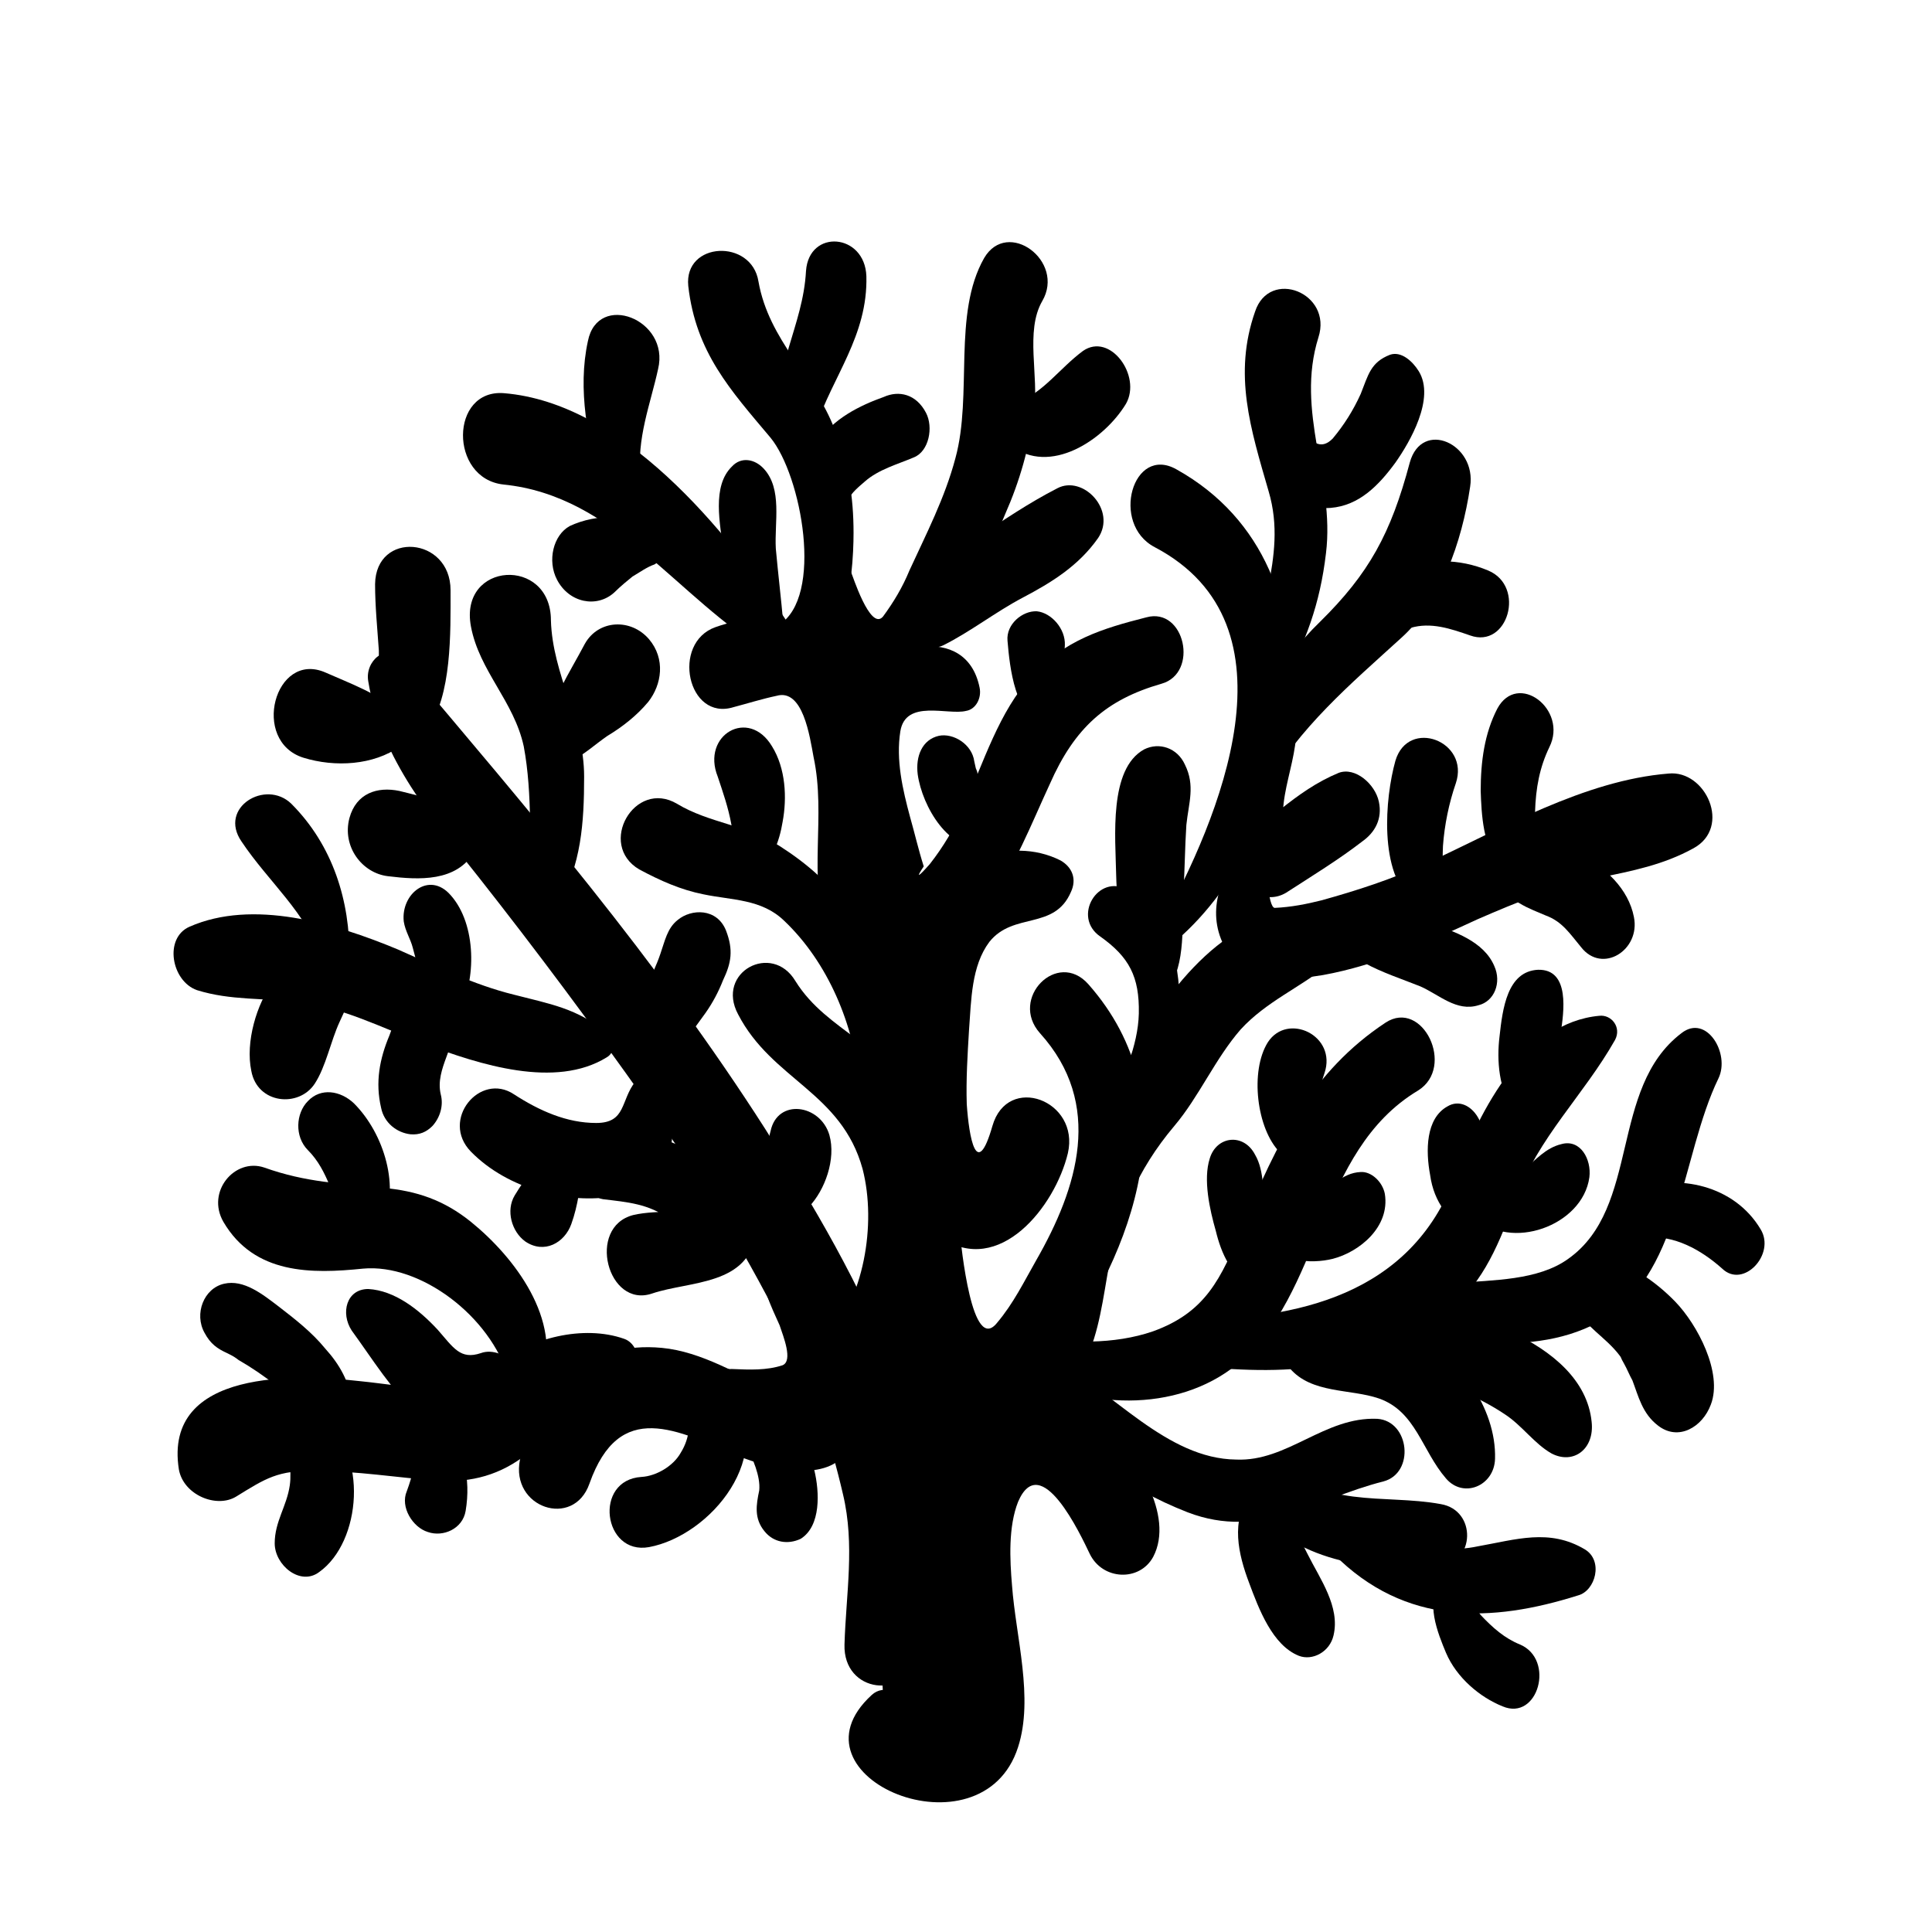
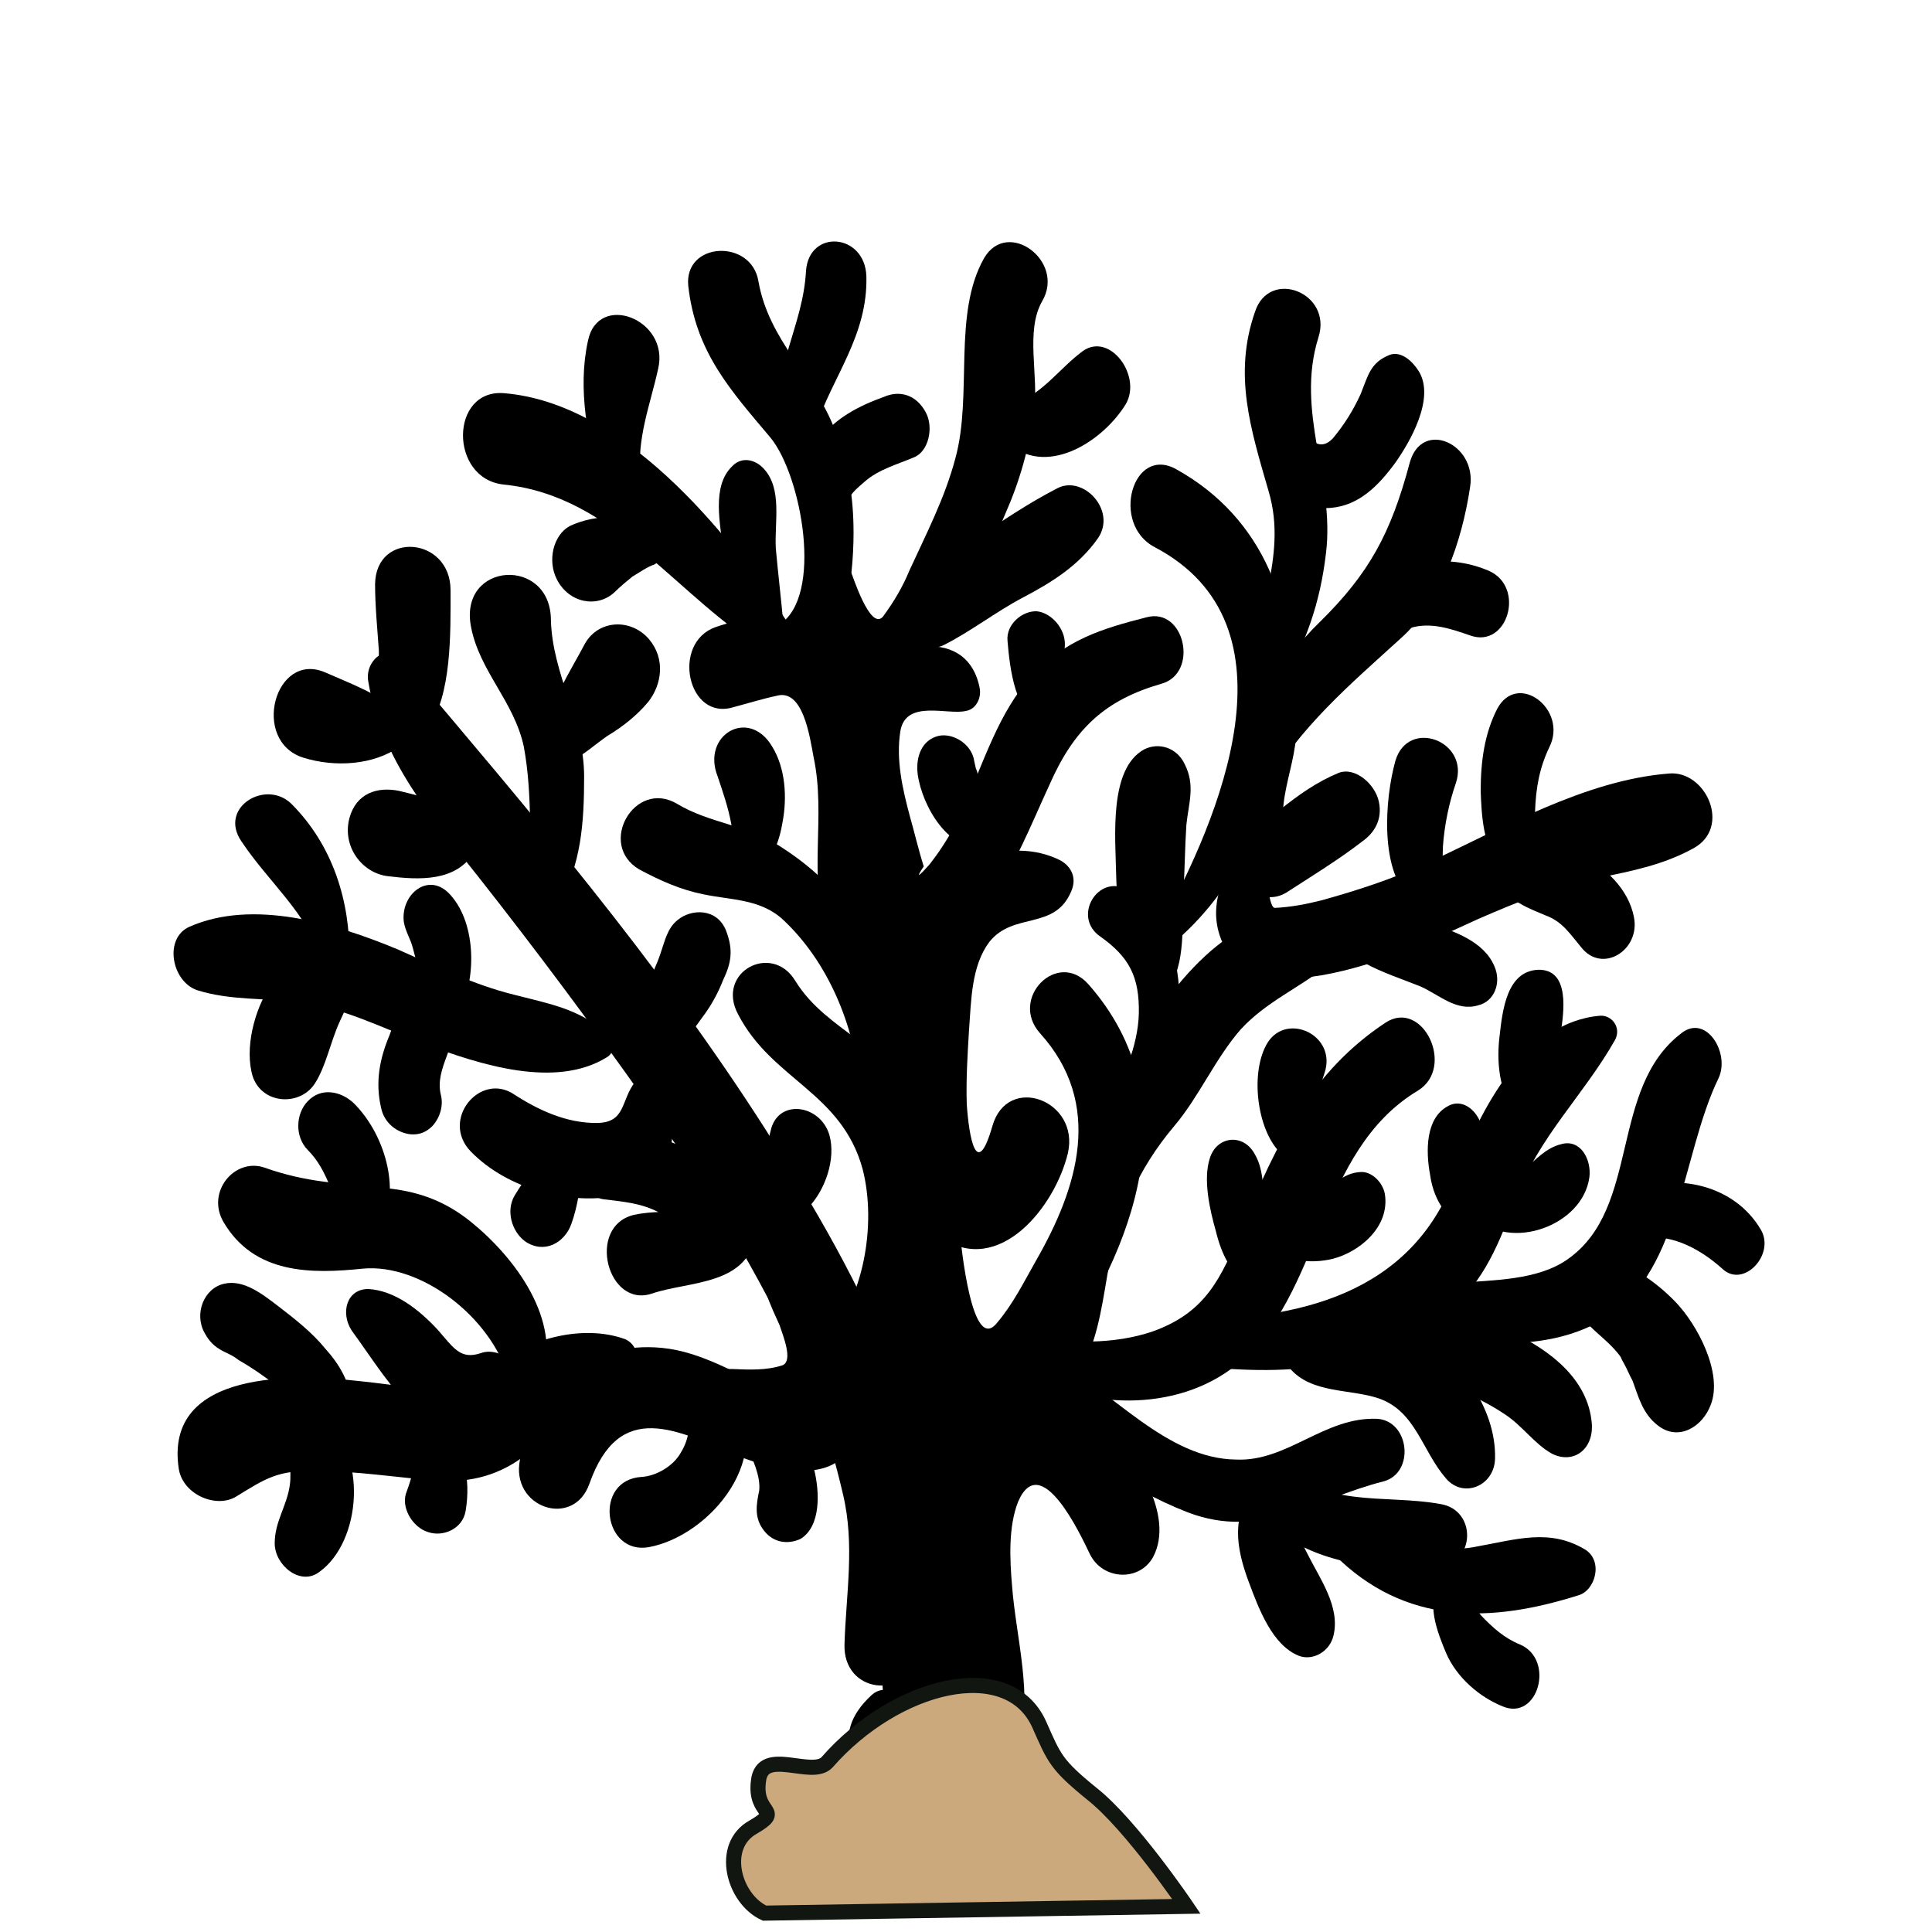
<svg xmlns="http://www.w3.org/2000/svg" version="1.2" viewBox="0 0 256 256">
-   <style />
  <path d="m48.8 90.3c1.7 10.4 8.6 18.3 14.6 25.9q11.5 14.6 22.3 29.9c7.1 10 13.6 20.6 19.1 31.9 3.1 6.4 5.3 13.1 6.9 20 1.6 6.7 0.4 13.2 0.2 19.9-0.2 6.5 8.2 7.4 9.8 1.5 6.9-24.8-8.1-50.5-20.3-69.8-14.4-22.5-31.3-42.2-48.2-62.2-2-2.3-4.9 0.2-4.4 2.9z" />
  <path d="m115.5 224.6c-11.9 10.9 14.6 21.9 19.4 6.9 2.1-6.5-0.3-14.6-0.8-21.4-0.3-3.5-0.5-7.8 0.8-11.1 3-7 8.3 4.4 9.5 6.9 1.7 3.5 6.6 3.7 8.4 0.4 2.9-5.5-2.4-13.7-6.4-16.9-6-4.6-13.5-4.6-18.5 1.2-4.3 5-4.2 12.7-3.8 19 0.2 3.5 0.6 6.8 1 10.2 0.2 1.9 0.6 3.7 0.8 5.7 0.2 3.4-6.2 4.4-6.3 1 0.1-2.3-2.5-3.4-4.1-1.9z" />
  <path d="m53 94.4c-2.9-2.5-6.5-3.8-9.9-5.3-6.7-2.9-9.9 9.1-2.9 11.3 4.2 1.3 9.3 1 12.8-1.5 1.6-1.1 1.5-3.2 0-4.5z" />
  <path d="m56.6 96.7c3.3-4.5 3.1-12.9 3.1-18.5 0-7.1-9.9-7.9-10-0.8 0 2.9 0.3 5.9 0.5 8.8 0 3.1 0 6.4 1.1 9.3 0.8 2.8 3.7 3.2 5.3 1.2z" />
  <path d="m74 119.8c3-5.2 3.4-10.7 3.4-16.9 0-7.4-4.2-13.5-4.4-20.7 0-8.5-12.2-7.8-10.6 0.8 1.1 5.9 5.7 9.9 7 15.9 1.2 6.4 0.7 13.2 1 19.7 0 2 2.5 3 3.6 1.2z" />
  <path d="m75.6 100.9c1.8-0.9 3.3-2.3 4.9-3.4 2-1.2 3.9-2.7 5.4-4.5 1.8-2.3 2.3-5.7 0.1-8.3-2.4-2.8-6.7-2.6-8.5 0.6-1 1.9-2.2 3.9-3.2 5.9-1.2 2-2.6 4.2-2.7 6.8-0.2 2.5 2.2 3.7 4 2.9z" />
  <path d="m60.2 107.5c0.5 0.1-1-0.4-1-0.4q-0.8-0.3-0.2-0.1-0.8-0.4-1.7-0.9c-1.4-0.6-2.8-0.9-4.4-1.3-2.9-0.6-5.7 0.3-6.6 3.6-1 3.8 1.7 7.3 5.1 7.7 4.1 0.5 9.1 0.8 11.5-3.3 1.4-2.3-0.4-4.9-2.7-5.3z" />
  <path d="m80.4 136.9c-3.8-3.3-7.7-3.9-12.3-5.1-5.3-1.3-10.4-3.8-15.4-6-8.4-3.5-19.2-6.7-27.6-3-3.4 1.5-2.4 7.2 1 8.4 4.5 1.4 8.8 1 13.4 1.6 5.8 0.6 11.3 3.5 16.7 5.5 7.4 2.8 17.4 6 24.2 1.8 1.2-0.7 1-2.3 0-3.2z" />
  <path d="m46.3 126.9c0.1-7.5-2.2-14.9-7.7-20.4-3.4-3.3-9.7 0.5-6.6 5 3.6 5.4 8.6 9.4 10.7 15.7 0.7 2.1 3.5 2.1 3.6-0.3z" />
  <path d="m58.6 135.3q0.1 0 0.2 0c0.7 0 1.6-0.4 2-1.2 2.3-4.1 2.4-11.6-1.1-15.5-2.8-3.2-6.6-0.2-6.2 3.5 0.2 1.3 0.9 2.3 1.2 3.5 0.4 1.4 0.7 2.9 1 4.4 0.4 1.8 0.5 5.1 2.9 5.3z" />
  <path d="m45.2 126.6c-3.6-2.8-7.1 0.8-9 3.5-2.2 2.9-3.7 8-2.9 11.8 0.8 4.4 6.3 4.9 8.4 1.7 1.5-2.3 2.1-5.6 3.3-8.2 1.2-2.7 3.4-6.4 0.2-8.8z" />
  <path d="m55.7 130.8c-2.5 0.7-3.2 4.1-4.1 6.4-1.3 3.1-1.9 6.2-1.1 9.6 0.4 2 2.1 3.3 3.9 3.5 1.2 0.1 2.1-0.3 2.9-1.1 1-1.1 1.5-2.7 1.1-4.2-0.8-3.4 2.2-6.5 1.9-10.1-0.1-1.8-1-3.4-2.7-4-0.6-0.2-1.3-0.2-1.9-0.1z" />
  <path d="m84.2 143.3c-2 2.5-1.2 5.5-5.2 5.5-3.9 0-7.5-1.6-10.9-3.8-4.5-3-9.8 3.4-5.7 7.6 4.9 5 12.9 7 19.1 5.9 3.3-0.6 5.9-2.7 7.2-6 1-2.6 0.1-8-2.5-9.4-0.6-0.3-1.5-0.4-2 0.2z" />
  <path d="m72.9 152.2c-1.8 1.9-3.3 3.9-4.7 6.2-1.2 2-0.4 4.8 1.4 6.1 2.5 1.7 5.2 0.2 6.1-2.3 0.9-2.5 1.2-5.1 1.5-7.8 0.2-2.4-2.8-3.6-4.3-2.2z" />
-   <path d="m79.9 158.9c3.3 0.4 6 0.6 8.8 2.6 1.1 0.7 2.1 1.5 3 2.4 0.7 0.7 0.2 0.1 0-0.3q0.2-1.3 0.4-2.5 1.6-1.5 0.6-0.8c0.6-0.4-0.9 0.1-1.3 0.2 0.8-0.1-0.7 0-0.7 0q-0.8-0.1-1.4 0c-1.8 0.1-3.7 0.1-5.4 0.5-6.2 1.6-3.4 12.4 2.5 10.4 5-1.7 13-1 13.8-8.3 0.4-4.5-4.9-8.1-7.8-10-5.1-3.2-11.2-4.3-15 1-1.3 1.9 0.6 4.5 2.5 4.8z" />
+   <path d="m79.9 158.9c3.3 0.4 6 0.6 8.8 2.6q1.6 1.1 3 2.4c0.7 0.7 0.2 0.1 0-0.3q0.2-1.3 0.4-2.5 1.6-1.5 0.6-0.8c0.6-0.4-0.9 0.1-1.3 0.2 0.8-0.1-0.7 0-0.7 0q-0.8-0.1-1.4 0c-1.8 0.1-3.7 0.1-5.4 0.5-6.2 1.6-3.4 12.4 2.5 10.4 5-1.7 13-1 13.8-8.3 0.4-4.5-4.9-8.1-7.8-10-5.1-3.2-11.2-4.3-15 1-1.3 1.9 0.6 4.5 2.5 4.8z" />
  <path d="m112.2 190.1c-2.1-2.9-6.4-4.3-9.5-5.7-4.8-2.2-9.7-5.3-15-5.8-9.5-0.9-16.6 4.9-18.8 14.8-1.3 6.4 7.1 9.2 9.2 3.2 4-11.3 11.6-7.1 19.9-3.6 4.1 1.6 11.7 3.7 14.5-1 0.3-0.6 0.2-1.3-0.3-1.9z" />
  <path d="m91.3 186.1c0.1 2.4 0.2 4.3-1.1 6.4-1 1.8-3.3 3.1-5.2 3.2-6.4 0.4-5.1 10.4 1 9.3 8.1-1.5 17.2-12.2 10.7-21-1.8-2.3-5.5-0.8-5.4 2.1z" />
  <path d="m98.9 191.6c0.8 1.6 1.9 4 1.7 5.9-0.4 1.9-0.7 3.7 0.7 5.4 1.2 1.5 3.1 1.8 4.8 1 2.7-1.7 2.5-6.2 1.8-9.1-0.8-3.1-2.9-5.2-5.3-6.9-2.3-1.7-5 1.2-3.7 3.7z" />
  <path d="m82.7 177.4c-5.4-1.9-12.5-0.1-16.8 3.4-5.9 4.6-11.2 2.9-18.3 2.2-8-0.9-26-1.7-23.9 11.7 0.6 3.4 5 5.2 7.6 3.6 3.9-2.4 5.5-3.5 10.5-3.4 5.4 0 10.9 0.9 16.2 1.3 4.5 0.3 8.4-0.8 11.9-3.6 2.8-2.1 5.3-4.8 8.2-6.7 2.6-1.6 4.4-1.7 6-4.5 0.9-1.4 0.1-3.5-1.4-4z" />
  <path d="m38.2 190.6c-0.1 2.1 0.5 4.1 0.2 6.2-0.4 2.8-2 4.8-2 7.7 0 2.9 3.4 5.7 5.9 3.8 5.6-4 6.5-15.8 0.4-20.2-2-1.4-4.5 0.2-4.5 2.5z" />
  <path d="m54.6 191.6c0.5 2.3 0.1 3.8-0.7 6-0.9 2.1 0.8 4.8 2.8 5.4 2 0.7 4.6-0.4 5-2.8 0.7-4.2-0.1-8.6-3.6-11.3-1.8-1.3-4 0.7-3.5 2.7z" />
  <path d="m42.4 190.4c2.5 0.7 4.5-1.8 4.3-4.4-0.4-2.9-1.7-5.2-3.6-7.3-1.8-2.2-4-3.9-6.2-5.6-2.1-1.6-4.6-3.6-7.2-3-2.7 0.6-4 4-2.6 6.5 0.8 1.5 1.7 2.1 3 2.7-1-0.5 0.2 0.1 0.4 0.2q0.6 0.3 1.1 0.7 2.6 1.5 5 3.4c1 0.9 2.7 2.5 3.1 3.2 0.1 0.1 0.7 1.5 0.5 1.1 0.4 1 1.1 2.2 2.2 2.5z" />
  <path d="m46.6 176.3c5.4 7.4 10.8 17.6 20.8 12.8 1.4-0.7 2.7-2.7 2.5-4.5-0.2-1.4-0.4-2.6-1.4-3.7-1.3-1.3-3.2-2.2-4.8-1.6-2.7 0.9-3.6-0.7-5.7-3.1-2.5-2.7-5.7-5.2-9.2-5.4-2.9 0-3.7 3.2-2.2 5.5z" />
  <path d="m71.8 182.8c2.7-7.9-3.6-16.2-9.4-20.9-3.6-2.9-7.2-4.1-11.6-4.5-5.7-0.6-10.2-0.7-15.8-2.7-3.9-1.3-7.7 3.2-5.4 7.2 4.1 7 11.7 6.9 18.5 6.2 7.6-0.7 16.9 6.3 19.3 14.5 0.7 2.3 3.6 2.4 4.4 0.2z" />
  <path d="m50.6 162.5c2.5-5.1 0.3-12.3-3.7-16.3-1.8-1.7-4.4-2.1-6.1-0.3-1.6 1.6-1.8 4.7 0 6.5 2.7 2.7 3.3 6.5 5 9.8 1 1.9 3.8 2.2 4.8 0.3z" />
  <path d="m88.7 185.3c4.6 5.9 14.2 7 20.1 3.7 4.2-2.3 5.1-8 4-12.6-0.8-3.4-4.4-10.5-7.7-11.2-1.8-0.4-3 0.4-3.7 2.1-1 2.5 0.9 6 1.9 8.3 0.5 1.5 1.8 4.7 0.4 5.3-2.1 0.7-4.4 0.6-6.7 0.5-2.2 0-4.5 0.2-6.7-0.2-2.1-0.4-2.8 2.6-1.6 4.1z" />
  <path d="m87 140.3c2.6-0.2 5-4.1 6.5-6.1q1.4-2 2.3-4.3c1.1-2.3 1.4-4 0.4-6.6-1.2-3-4.6-2.9-6.4-1.4-1.4 1.1-1.7 2.8-2.3 4.5-0.5 1.5-1.2 2.8-1.7 4.3-1 2.5-2.6 5.4-1.4 8.2 0.4 1.2 1.6 1.4 2.6 1.4z" />
  <path d="m99.8 162.5c2.7 0.4 5.5-0.5 7.4-2.6 2.1-2.2 3.6-6.3 2.7-9.5-1.2-4.1-6.9-4.9-7.8-0.5-0.3 1-0.3 2-0.3 3 0-0.8-0.2 0.6-0.2 0.7q-0.1 0.6-0.3 1.2c0.2-0.7-0.4 0.5-0.4 0.5 0.1 0-0.6 0.9-0.3 0.6q-0.6 0.7-1.5 1c-2.7 0.9-2.4 5.3 0.7 5.6z" />
  <path d="m110.8 181.1c9.6 1.3 12.2-10.4 12.7-18.6 0.3-5.5-1-10.8-2.8-16.1-3-8.2-11-9.5-15.3-16.4-3.1-5.2-10.6-1.2-7.6 4.4 4.5 8.7 13.7 10.3 16.5 20.5 1.9 7.4 0.1 17.3-4.8 22.5-1.2 1.3-0.3 3.5 1.3 3.7z" />
  <path d="m116.5 144.8c4.7-7.9 1.1-16.6-3.8-23.8-2.5-3.8-5.8-6.6-9.4-8.9-4.3-2.8-9.3-3-13.6-5.6-5.6-3.3-10.6 5.4-5 8.7 2.8 1.5 5.5 2.7 8.5 3.3 3.8 0.8 7.7 0.6 10.7 3.5 5.8 5.5 9.3 13.8 10 21.9 0.1 1.5 1.8 2.3 2.6 0.9z" />
  <path d="m99.9 115.5c2.3-0.8 3.4-4.1 3.8-6.6 0.6-3.2 0.4-7.1-1.4-10-3.1-5.2-9.4-1.5-7.2 4 0.7 2.1 1.4 4.1 1.8 6.3 0.4 1.9 0.5 4.2 1.6 5.8 0.3 0.4 1 0.7 1.4 0.5z" />
  <path d="m114 124.4c2-10.2 4.2-23.8-0.5-33.9-3.9-8.3-11.3-10-18.7-7.4-5.9 2.1-3.7 12.5 2.4 10.6 1.9-0.5 3.8-1.1 5.7-1.5 3.5-1 4.4 5.4 4.9 8.1 1.7 7.9-0.8 15.8 1.8 23.8 0.7 2.1 3.8 2.8 4.4 0.3z" />
  <path d="m104.7 83c-8.6-13.1-22.3-29.6-37.9-30.9-7.2-0.6-7.3 11.3-0.1 12.1 14.9 1.5 22.9 15 35.3 22.4 2.4 1.4 4.2-1.4 2.7-3.6z" />
  <path d="m84.9 63.2c-0.6-5 1.3-9.7 2.3-14.3 1.6-6.6-8-10.3-9.3-3.7-0.7 3.2-0.7 6.5-0.3 9.8 0.4 3.4 1.9 6.7 3.2 9.8 1.1 2.8 4.4 0.9 4.1-1.6z" />
  <path d="m87.1 71.3c-2.7-3.6-8.2-3.2-11.6-1.6-2.2 1.2-3 4.6-1.7 7.1 1.6 3.1 5.3 3.8 7.6 1.7 0.8-0.8 1.9-1.7 2.4-2.1 1-0.6 2-1.3 2.9-1.6 1.2-0.6 1.2-2.5 0.4-3.5z" />
  <path d="m103.8 82.7c-0.3-3.4-0.7-6.7-1-10-0.2-3.5 0.9-7.9-1.6-10.6-1.2-1.3-3-1.6-4.2-0.3-2.7 2.6-1.6 7.6-1.1 11.4 0.5 4 1.7 7.9 4.6 10.7 1.2 1.2 3.6 0.9 3.3-1.2z" />
  <path d="m103.6 86.6c8.4 4.1 9.5-10.3 9.5-16 0-4.8-0.7-9.2-2.5-13.7-2.7-7.1-8.7-11.7-10.1-19.6-0.9-5.7-9.9-5.3-9.3 0.6 1 8.8 5.6 13.8 10.9 20.1 4.1 5 7.1 21.1 1.1 24.8-1.5 0.9-1.1 3 0.4 3.8z" />
  <path d="m108.1 56.6c2.2-6.7 6.9-12.1 6.7-20-0.2-5.7-7.6-6.3-8-0.7-0.4 7.4-4.5 12.7-3.4 20.3 0.4 2.8 3.9 2.6 4.7 0.4z" />
  <path d="m110.9 69.5c0.5-1.1 0.7-2.2 1.4-3.2 0.6-1.1 1.5-1.8 2.3-2.5 1.8-1.6 4.4-2.3 6.5-3.2 2-0.8 2.6-4 1.6-5.9-1.3-2.5-3.6-3-5.6-2.1-3.1 1.1-6.8 2.9-8.7 6-1.8 2.9-2.7 7.3-0.6 10.6 0.7 1.1 2.6 1.7 3.1 0.3z" />
  <path d="m112.1 75.5c-0.5-0.2-1-0.4-1.5-0.5-0.5-0.1-1-0.3-1.5-0.2-1 0.1-1 1.9-0.1 2.1 0.5 0.1 0.8 0 1 0 0.6 0.1 1.1 0.2 1.6 0.3 1.1 0.5 1.5-1.4 0.5-1.7z" />
  <path d="m109.4 75.6c-3.9 10.4 6.9 19 14.1 11 4.3-4.7 7.1-12.4 9.7-18.5 1.9-4.3 3.2-8.8 3.8-13.6 0.7-4.6-1.2-10.6 1.1-14.6 3.1-5.3-4.6-11-7.7-5.7-4.2 7.4-1.5 18.1-3.8 26.5-1.4 5.3-3.9 10.1-6.1 14.9-0.9 2.2-2.1 4.2-3.5 6.1-1.7 2-4.1-5.7-4.2-5.8-0.6-1.9-2.7-2-3.4-0.3z" />
  <path d="m133.9 59c5.2 4.1 12.4-0.7 15.3-5.5 2.1-3.7-2.1-9.5-5.7-7-3.1 2.3-5.2 5.5-8.8 6.9-2.2 0.8-3 3.9-0.8 5.6z" />
  <path d="m125 85.5c3.6-1.8 6.9-4.4 10.5-6.3 3.8-2 7.4-4.2 10-7.9 2.5-3.7-2-8.4-5.4-6.6-3.7 1.9-7.3 4.3-10.8 6.7-3.5 2.4-7.5 5.4-8.4 10.3-0.3 2.6 1.8 4.9 4.1 3.8z" />
  <path d="m129.8 91.1c-1.8-8.8-13-5.4-16.5-0.8-5.1 6.7-2.1 22.8 1.7 29.9 4.4 8.4 11.8 5.4 16.1-0.8 3.4-4.6 5.5-10.1 8-15.5 3.3-7.5 7.5-11.2 14.8-13.3 5-1.4 3.1-10.2-2-8.8-5.9 1.5-10.8 3-15.2 7.8-4.3 4.6-6.4 11.5-9 17.3-1.2 2.8-2.7 5.3-4.5 7.6q-2.4 2.7-0.8 0.3c-0.7-2.2-1.2-4.4-1.8-6.5-1-3.7-1.9-7.6-1.3-11.4 0.7-4.3 6.3-2.1 8.7-2.7 1.3-0.2 2.1-1.7 1.8-3.1z" />
  <path d="m141.6 94.3c0.3-1.5 0-2.9-0.3-4.4-0.4-1.5-0.3-2.9-0.2-4.4 0.1-2.2-1.8-4.3-3.7-4.5-1.9-0.1-4.1 1.7-3.9 3.9 0.3 3.6 1 10.1 4.9 11.1 1.3 0.3 2.9-0.1 3.2-1.7z" />
  <path d="m131.9 106.5q-0.4-0.5-0.9-1c-0.1-0.1-0.7-1-0.2-0.2q-0.3-0.5-0.5-1c-0.4-0.6-0.6-1.4-0.9-2.1 0.4 0.9 0-0.2-0.1-0.4q-0.1-0.4-0.2-0.9c-0.3-2.3-2.8-3.8-4.7-3.4-2.2 0.5-3.1 2.7-2.8 5.1 0.6 4.3 4.2 10.4 8.8 9.6 2.4-0.4 2.9-3.8 1.5-5.7z" />
  <path d="m140.5 114c-6.8-3.4-15.3 0.4-19.4 6.4-4 5.9-3.7 16.2-3.7 23.3-0.1 7.4 1 16 7.3 20.3 7.7 5.2 15.1-4.1 16.8-11.2 1.6-7-8-10.6-10-3.6-2.1 7.3-3.1 1.5-3.4-2.9-0.1-3.3 0.1-6.5 0.3-9.8 0.3-4 0.3-8.5 2.7-11.7 3.2-4 8.6-1.5 10.8-6.6 0.8-1.7 0.2-3.3-1.4-4.2z" />
  <path d="m123.5 161.9c-1.4 7-5.3 15.9 1.6 21.7 5.5 4.6 11.2 1.6 14.9-3.7 10.1-14.2 17.9-34 4.2-49.5-4.1-4.6-10.5 1.9-6.4 6.5 8.5 9.4 5 20.5-0.5 30.1-1.6 2.8-3 5.7-5.2 8.3-3.3 4.1-4.7-9.8-5-12.7-0.2-2.1-3.2-3.2-3.6-0.7z" />
  <path d="m149 148.1c8.9-4.9 10.3-24.6 0.4-30.2-3.9-2.2-7.4 3.6-3.6 6.2 3.8 2.7 5.2 5.3 5.1 10.2-0.1 4.4-2.2 8.5-3.5 12.4-0.4 1 0.7 1.9 1.6 1.4z" />
  <path d="m154.7 130.9c2.5-2.7 1.9-9.1 2.1-12.7 0.2-3 0.2-5.9 0.4-8.9 0.3-2.9 1.2-5.2-0.2-8-1-2.2-3.4-3-5.4-2-4.7 2.6-3.8 11.6-3.7 16.7 0.1 4.4 1 13.2 5.3 15.4 0.4 0.2 1.2-0.1 1.5-0.5z" />
  <path d="m155.9 124.6c16.6-14.3 23.5-49.3 0-62.4-5.8-3.3-8.8 7.2-2.9 10.3 19.6 10.3 8.5 36 0.8 50.1-0.8 1.5 0.9 2.9 2.1 2z" />
  <path d="m169.9 90.8c3.1-5.7 5-10.7 5.8-17.5 1.2-9.8-4.1-18.7-1-28.6 1.9-5.9-6.5-9.2-8.4-3.4-2.9 8.3-0.6 15.5 1.8 23.8 2.7 9.1-2.5 16.5-1 25.1 0.2 1.5 2.2 1.9 2.8 0.6z" />
  <path d="m167.2 51.9c-1.5 6.5 1.9 16 9.1 15.4 3.8-0.3 6.4-3 8.6-6 1.9-2.7 5.3-8.5 3.1-12.1-0.8-1.3-2.3-2.7-3.8-2.2-2.6 1-2.9 2.7-3.9 5.2-1 2.2-2.2 4.1-3.7 5.9-2.9 3-5.1-3.4-5.7-5.9-0.6-2-3.1-2.4-3.7-0.3z" />
  <path d="m167.4 104.7c4.8-8.4 11.5-14 18.3-20.2 5.2-4.7 8-12.6 9.1-20 0.9-5.7-6.4-9-8-3.2-2.5 9.4-5.4 14.7-11.9 21.1-5.6 5.4-9.2 12.4-10.9 20.4-0.4 2.3 2.3 4 3.4 1.9z" />
  <path d="m180.7 84.9c2.2 0.6 4.2-1.2 6.2-1.7 2.7-0.8 5.3 0.1 7.9 1 5 1.8 7.4-6.5 2.4-8.6-3.8-1.6-8.2-1.7-11.9 0.1-2.5 1.1-6.7 4.2-5.7 7.8 0.2 0.6 0.5 1.2 1.1 1.4z" />
  <path d="m167.2 92.7c-2.7 7.3-5.9 13.8-3.7 22.1 1 3.2 4.2 5.1 6.9 3.5 3.4-2.2 7-4.4 10.1-6.8 1.7-1.2 2.7-3 2.2-5.3-0.5-2.3-3.1-4.6-5.3-3.8-2.9 1.2-5.3 2.9-7.8 4.9q-1.6 1.2-3.2 2.6-0.4 0.4-0.9 0.7 6.2 4.1 4.8 0.3c-1.5-6.1 2.9-11.5 1-17.9-0.7-2.4-3.3-2.6-4.1-0.3z" />
  <path d="m164.6 112.7c-3.2 3.7-4.9 8.8-1.9 13.5 2.8 4.6 8.6 3.6 12.6 3 7.2-1.3 14-4.4 20.5-7.4 5.3-2.3 10.4-4.4 16.1-5.5 4.4-0.9 8.5-1.7 12.5-3.9 5.1-2.8 1.6-10.4-3.3-9.9-11.2 0.9-22.1 7.3-32.3 12-4.4 2-9 3.5-13.7 4.8-2 0.5-4 0.9-6.2 1-0.9-0.1-1.1-5.6-1.3-6.6-0.3-1.4-2-2.2-3-1z" />
  <path d="m201.7 114.8c1.7-2.1 1.5-4.5 1.7-7.2 0.1-3.2 0.6-5.9 1.9-8.6 2.5-5-4.2-10.1-6.9-5.1-1.7 3.3-2.2 7-2.2 10.9 0.1 3 0.3 7.6 2.6 9.8 0.8 0.8 2.1 1.2 2.9 0.2z" />
  <path d="m190.3 118.7c1-2.1 0.8-4.4 0.9-6.6 0.2-2.8 0.8-5.7 1.7-8.3 1.9-5.6-6.3-8.7-8-3-1.4 5-2.2 14.9 2.3 18.6 1 0.8 2.6 0.5 3.1-0.7z" />
  <path d="m180.8 127.6c2.4 1.3 4.9 2.1 7.4 3.1 2.5 1.1 4.8 3.4 7.7 2.5 2.1-0.5 3.1-3 2.1-5.2-1.4-3.3-5.4-4.6-8.3-5.6-3.3-1.2-6.3-0.8-9.3 0.5-2.1 0.8-1.3 4 0.4 4.7z" />
  <path d="m199.2 117.6q0.6 0.5 1.3 0.9-0.8-0.9-1.5-1.9c0.2 2.7 4 3.9 5.8 4.7 2.2 0.8 3.2 2.4 4.7 4.2 2.8 3.6 7.9 0.4 7-4-1.4-7.3-12.4-12.3-17.2-7.3-0.9 0.8-1 2.5-0.1 3.4z" />
  <path d="m173.8 121.6c-10.4-2.3-19.3 9.8-24 18.3-1.2 2.1-1.8 4.6-2.2 7.1-1.1 5-2.5 8.8-4.7 13.4-2.8 6-6.3 12.4-5.9 19.4 0.1 3.5 4.3 5.3 6 2.2 2.3-4.1 2.9-8.2 3.7-12.9 1.3-7.8 4-14.1 8.9-19.9 3.3-3.9 5.4-8.9 8.8-12.8 3.4-3.7 7.8-5.5 11.5-8.5 2.7-2 0.2-5.8-2.1-6.3z" />
  <path d="m134.9 181.5c8.6 5.3 21 5.8 29-0.7 11.4-9.3 10.5-28.2 24-36.3 5-3.1 0.6-12.2-4.3-9-9.7 6.4-14.5 15.9-19 27.1-2.8 6.9-4.9 11.3-11.8 13.8-5.2 1.8-11.2 1.6-16.7 0.7-2.2-0.3-3 3.3-1.2 4.4z" />
  <path d="m173.8 151.8c0.6-3.7 0.6-6.4 1.7-9.6 1.7-5-4.9-8.1-7.5-4.1-2.4 3.8-1.5 11.5 1.6 14.6 1.3 1.3 3.8 1.3 4.2-0.9z" />
  <path d="m169.2 166.3c-1-1.7-1.3-3.6-1.5-5.5-0.4-2.5-0.1-5.6-1.4-7.8-1.5-2.9-5.1-2.5-6 0.5-0.9 2.8 0 6.8 0.8 9.6 0.7 2.9 2.1 6.3 5.1 7.2 2 0.6 4.3-1.7 3-4z" />
  <path d="m167.9 163.2c0.8 4.2 5.9 4.3 8.7 3.6 3.5-0.9 7.6-4.2 6.9-8.6-0.3-1.6-1.8-3-3.2-2.9-2.5 0.1-3.9 2.1-6.1 3.3-1.5 1-3.5 0.6-5 1.5-1.1 0.6-1.5 1.8-1.3 3.1z" />
  <path d="m157.3 180.9c13 1.4 24.1 1.1 34.8-7.4 4.5-3.5 6.7-9.1 8.7-14.6 3.1-8.3 9-13.7 13.2-21.1 0.9-1.7-0.5-3.4-2.1-3.2-9.8 0.9-15.7 12.2-19.1 21.3-5.9 15.8-21.1 18.9-35.4 19-3.4 0.1-3.6 5.6-0.1 6z" />
  <path d="m206.2 144.9c-0.1-2.7 0.1-5.3 0.6-8 0.4-2.7 1.3-8.5-3-8.4-4.1 0.2-4.7 5.2-5.1 8.8-0.4 3.2-0.1 7.2 1.9 9.8 1.8 2.4 5.6 0.9 5.6-2.2z" />
  <path d="m197.8 158.3c-0.7-1-1.1-2.6-1.3-3.8-0.1-2 0.5-4.6-0.7-6.5-0.9-1.5-2.5-2.3-4-1.4-2.9 1.6-2.9 5.9-2.3 9.1 0.5 3.6 2.5 6.2 5.5 7.6 2.8 1.3 4.4-2.8 2.8-5z" />
  <path d="m195.6 161.3c4.4 4.5 14.1 1.2 15-5.3 0.3-2.4-1.2-5.1-3.7-4.4-2.1 0.5-3.4 2.1-5 3.4-1.6 1.3-3.2 1-5 1.6-1.7 0.6-2.8 3.1-1.3 4.7z" />
  <path d="m180.4 179.3c10.4-3.3 21.3 1.3 31.4-4.1 10.9-5.7 10.9-22 15.9-32.3 1.6-3.3-1.6-8.6-4.9-6-9.6 7.3-5.4 23.1-15 29.9-4 2.9-10.1 2.8-14.7 3.2-5.4 0.5-9.7 2.1-14.2 5.3-1.7 1.3-0.8 4.8 1.5 4z" />
  <path d="m218.1 164c3.7-0.4 7.3 1.6 10.1 4.1 2.8 2.7 7.1-1.9 5.1-5.2-3.5-5.9-11-7.4-16.6-5.3-3.6 1.3-2.3 6.8 1.4 6.4z" />
  <path d="m208.6 173c1.5 2.9 4.1 4.1 6 6.6q0.5 0.7 0.1 0.1 0.2 0.5 0.5 1c0.4 0.7 0.7 1.5 1.1 2.2 0.8 2.1 1.3 4.4 3.4 6 2.7 2.1 5.9 0.2 7-2.8 1.6-4.2-1.8-10.6-4.7-13.6-2.4-2.5-6.6-5.7-10.1-5.5-2.6 0.2-4.9 3.1-3.3 6z" />
  <path d="m170.9 181.3c2.9 3.4 8 2.7 11.8 4 4.9 1.7 5.7 6.9 8.9 10.6 2.3 2.7 6.4 1 6.5-2.6 0.2-6.8-5-13.7-10.4-16.4-4.4-2.2-12.9-4.4-16.7-0.3-1.2 1.3-1.2 3.3-0.1 4.7z" />
  <path d="m181.9 178.3c3.2 3.3 7.8 4.6 11.8 6.1q3 1.2 5.7 3c2.3 1.5 3.9 3.9 6.2 5.2 2.9 1.5 5.7-0.6 5.3-4.2-1.1-11-18.6-15.5-26.6-16-2.6-0.2-4.4 3.7-2.4 5.9z" />
  <path d="m137.2 182.7c3.8 9 12 14.5 20.2 17.7 9.7 3.7 16.8-1.8 25.9-4.1 4.2-1.1 3.5-8-0.8-8.3-7-0.3-11.9 5.7-18.7 5.4-9.2-0.1-16.3-9-24.1-13.2-1.7-0.9-3.3 0.6-2.5 2.5z" />
  <path d="m166.4 200c5.6 7.2 16.3 8.3 24.3 7.6 4.8-0.5 5-7.5 0.2-8.3-3.8-0.7-7.7-0.5-11.6-1-3.9-0.5-7.5-1.9-11.4-2.2-1.9-0.1-2.7 2.4-1.5 3.9z" />
  <path d="m176.7 205.9c9.5 9.6 21 9.1 32.4 5.5 2.3-0.6 3.4-4.6 0.9-6.1-4.7-2.8-9.1-1.3-14.2-0.4-6.1 1.3-11.8-1.5-17.9-2-1.4-0.2-2.4 1.9-1.2 3z" />
  <path d="m191.2 209.9c-2.6 1.9-0.6 6.7 0.4 9.1 1.4 3.3 4.5 5.9 7.5 7.1 4.7 2 7-6.2 2.3-8.2-2-0.8-3.6-2.2-5.2-3.9-1.1-1.3-2.9-5.6-5-4.1z" />
  <path d="m168.9 197.4c-1.1-0.5-2.4-0.2-3.2 0.7-2.7 3.3-1.6 7.9-0.2 11.6 1.3 3.5 3.1 8.3 6.6 9.7 1.8 0.7 4.1-0.5 4.6-2.7 0.9-3.8-1.8-7.5-3.4-10.7-0.7-1.3-1.4-2.9-1.9-4.3-0.5-1.8-0.7-3.5-2.5-4.3z" />
  <path d="m115.3 191l2.1 41.3 13.1-3.4-1.4-26.4c0 0 2.8-12.7 9.5-13.3 6.7-0.7-0.7-14.7-0.7-14.7l-10.7 5.3-5.8-28.2 1.6-26-6.7-17 0.2-20.6-5.6-5.9-1.8 5.3 3.1 12.2-1.7 18.9c0 0 5.5 9.9 5.5 15.4-0.1 5.5-0.3 18-0.3 18l3.3 17.3-7.3 13.2z" />
+   <path d="m157.2 252.6l-55.9 0.9c-4.1-1.9-6-8.9-1.5-11.4 4.1-2.4 0.1-1.5 0.7-6.1 0.5-4.6 7.1-0.3 9.1-2.5 9.1-10.4 24-14.1 28.1-5 2 4.5 2.2 5.3 7 9.2 5.2 4.1 12.5 14.9 12.5 14.9z" style="fill:#cca97d;stroke:#111611;stroke-miterlimit:100;stroke-width:2" />
</svg>
